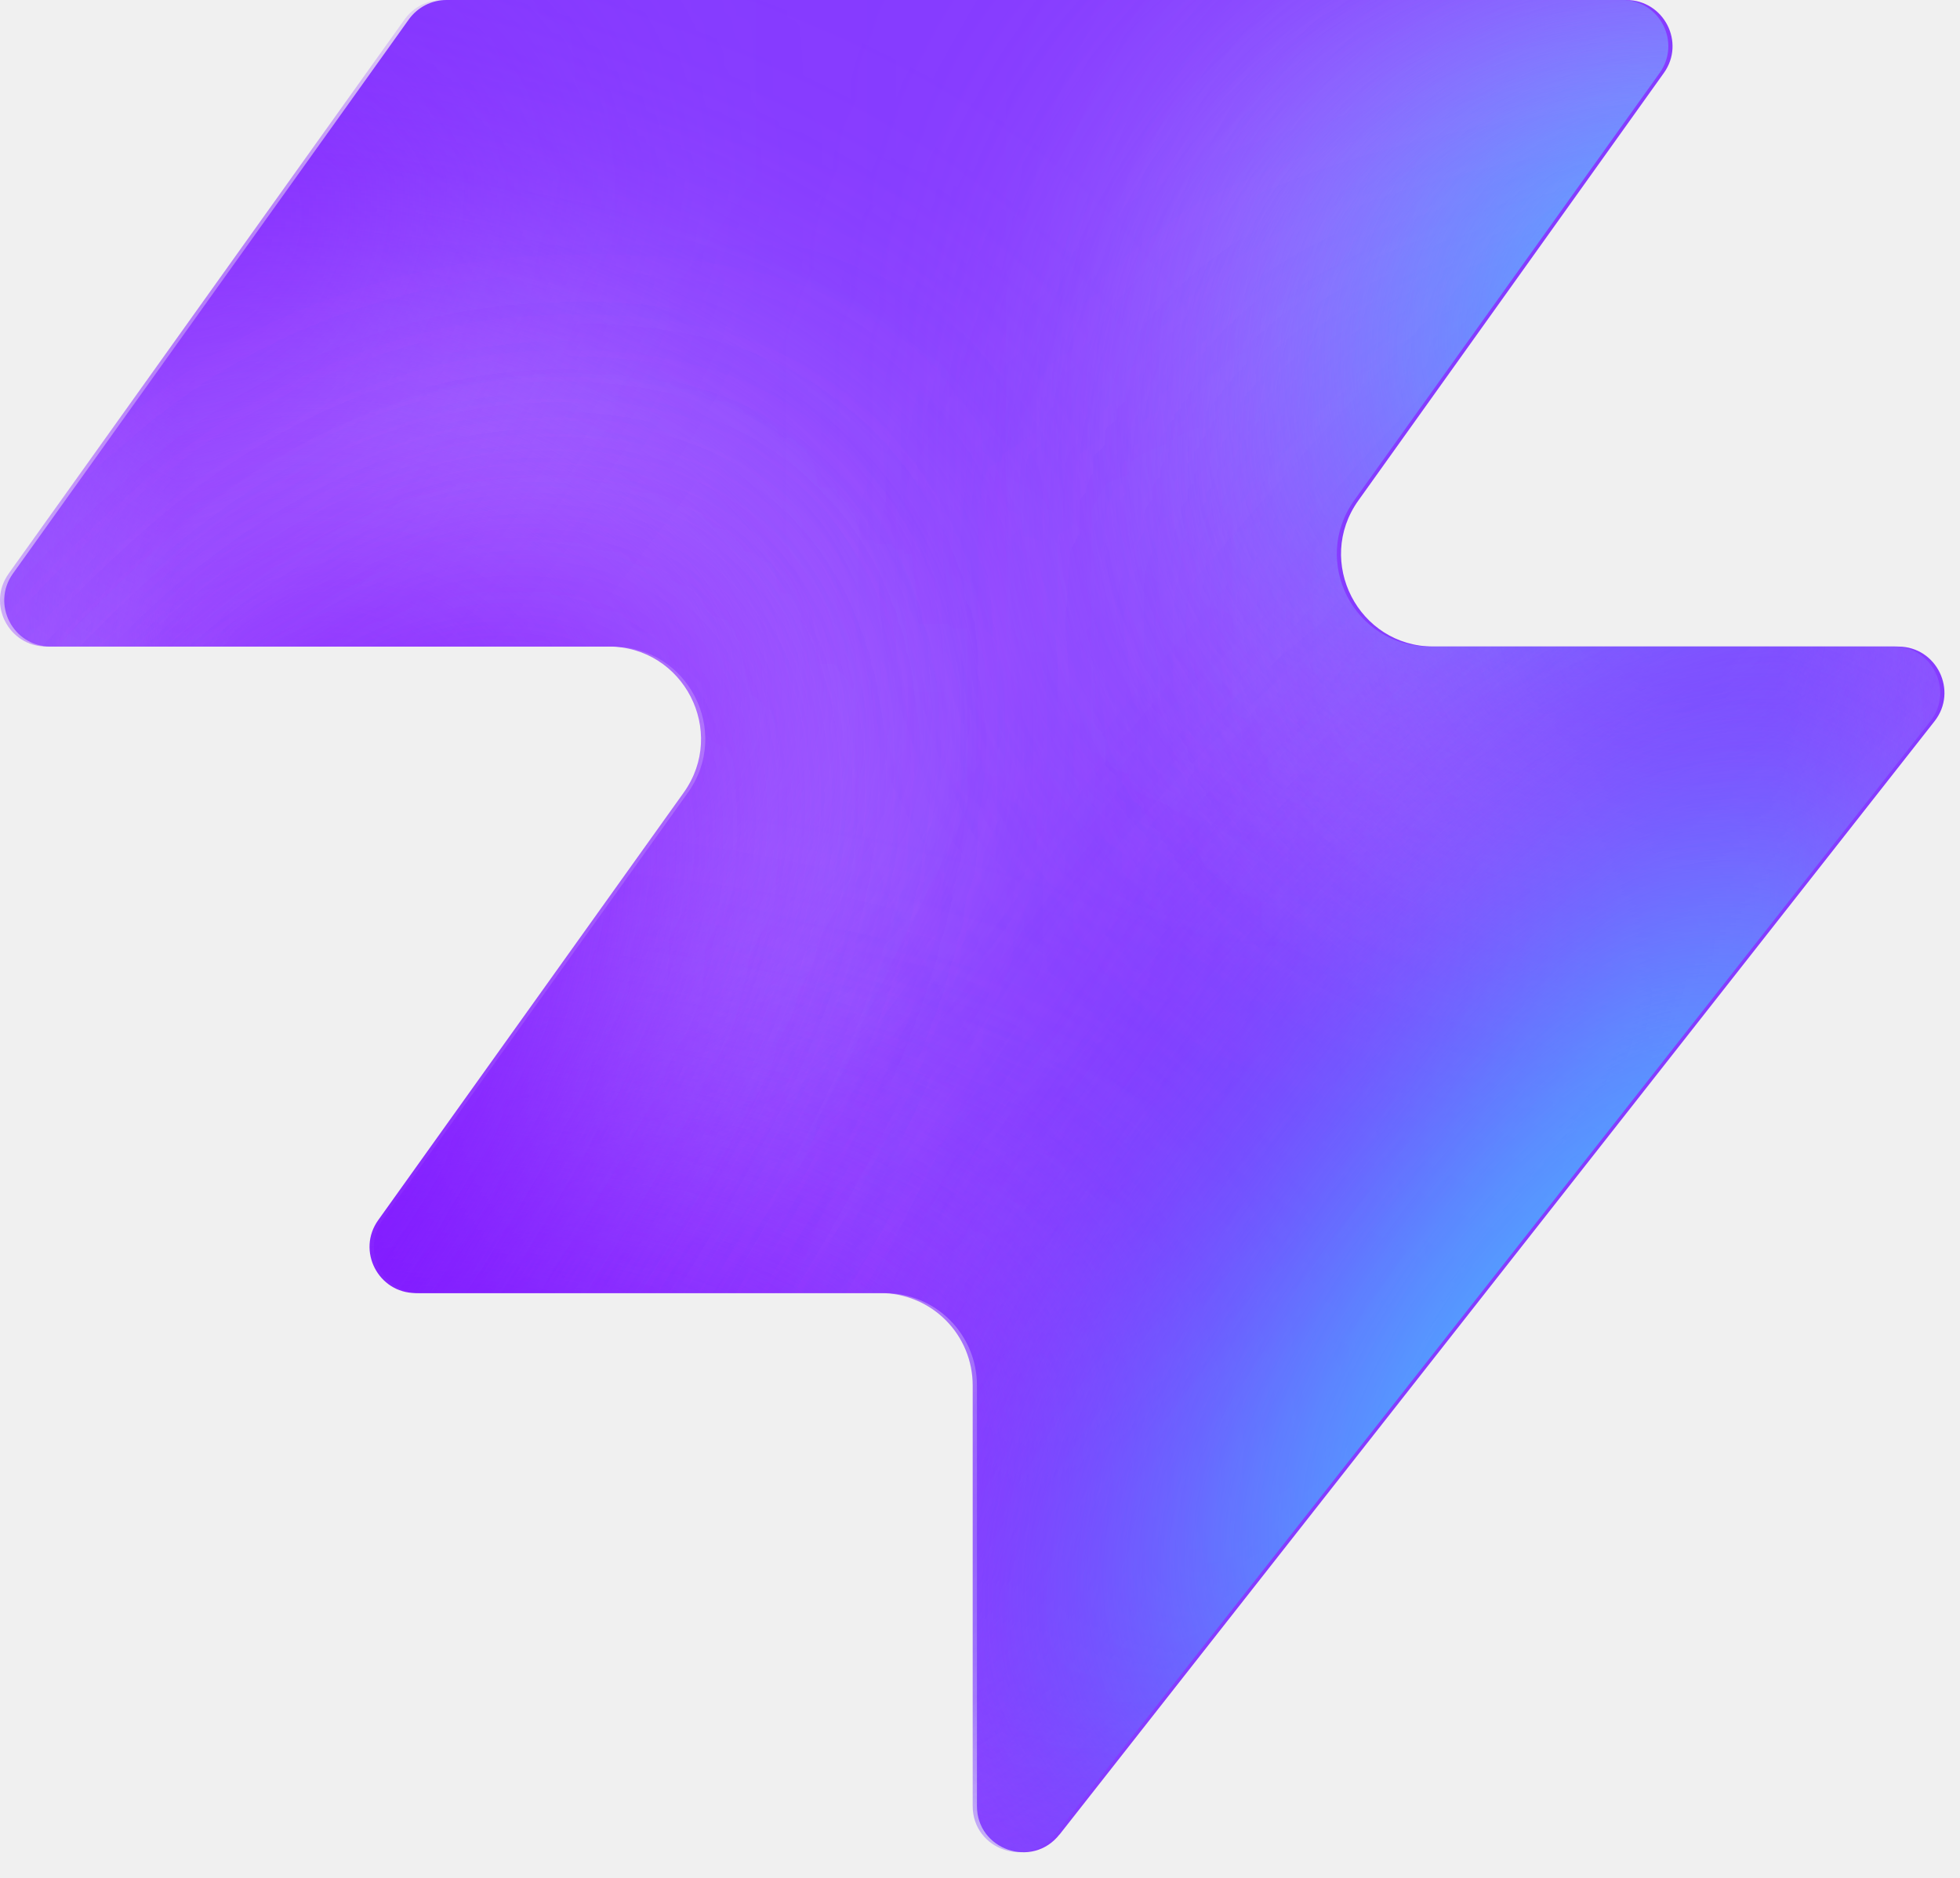
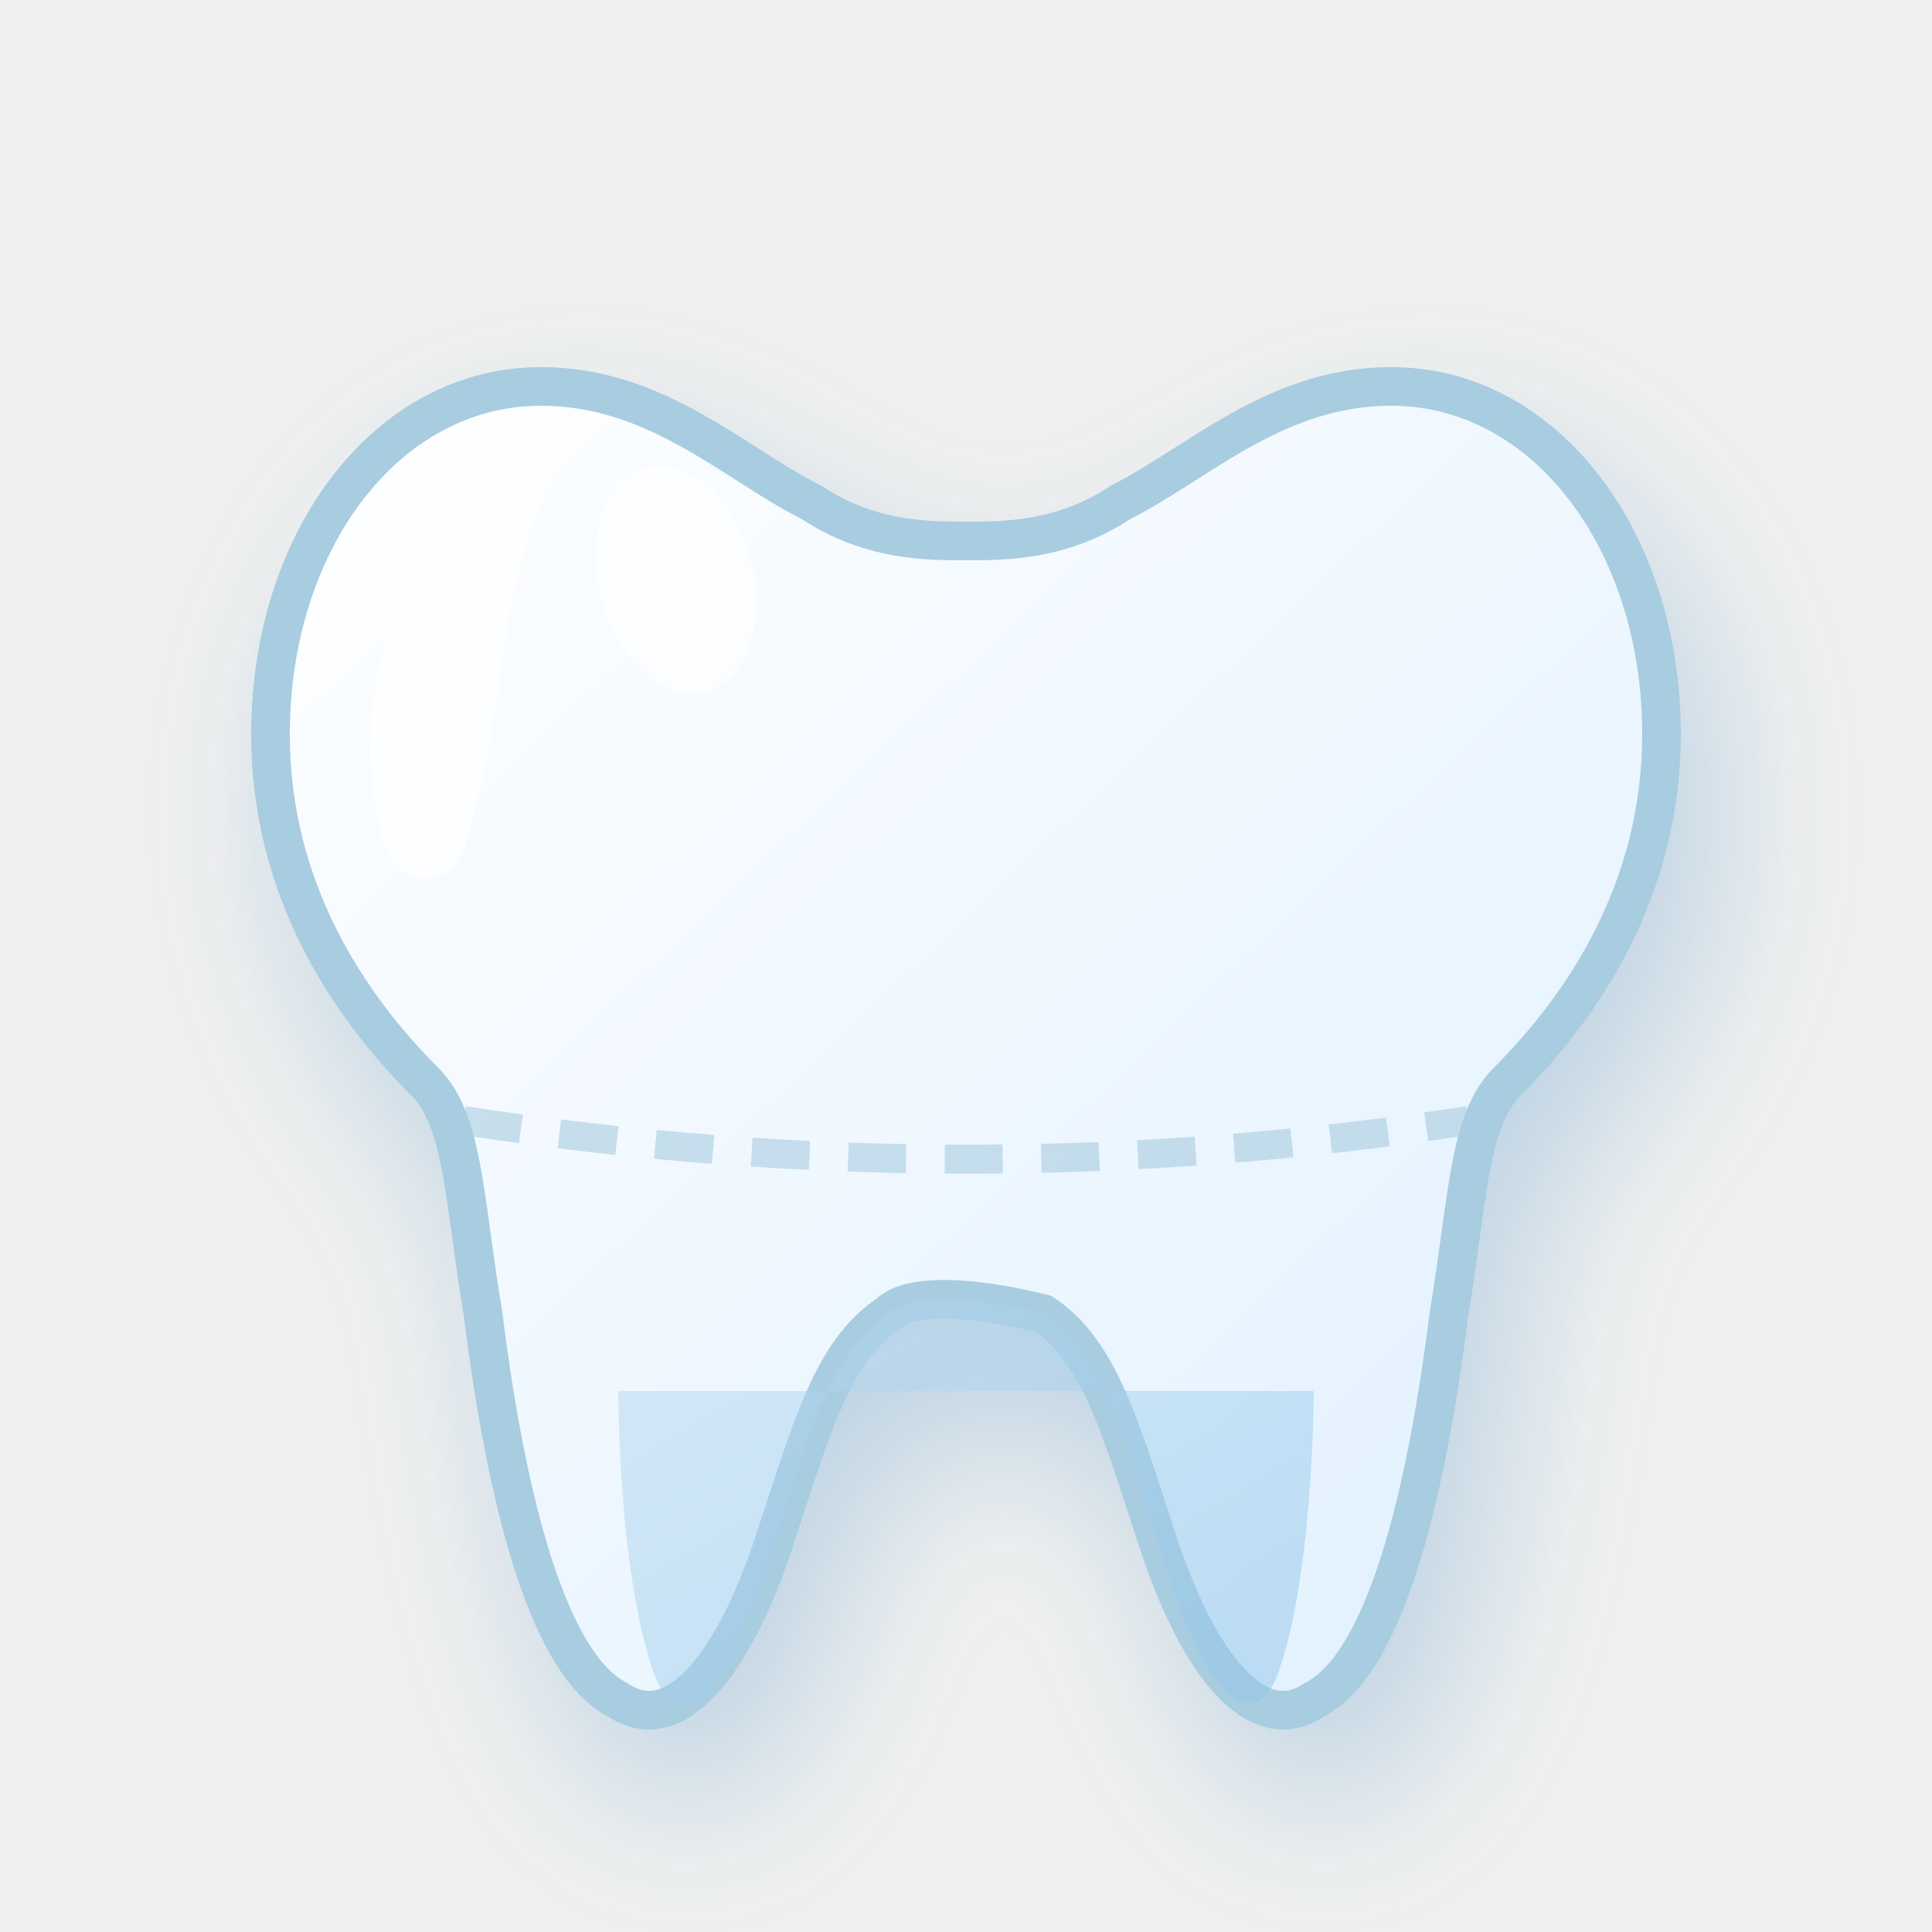
- <svg xmlns="http://www.w3.org/2000/svg" width="48" height="46" fill="none" viewBox="0 0 48 46">
-   <path fill="#863bff" d="M25.946 44.938c-.664.845-2.021.375-2.021-.698V33.937a2.26 2.26 0 0 0-2.262-2.262H10.287c-.92 0-1.456-1.04-.92-1.788l7.48-10.471c1.07-1.497 0-3.578-1.842-3.578H1.237c-.92 0-1.456-1.04-.92-1.788L10.013.474c.214-.297.556-.474.92-.474h28.894c.92 0 1.456 1.04.92 1.788l-7.48 10.471c-1.07 1.498 0 3.579 1.842 3.579h11.377c.943 0 1.473 1.088.89 1.83L25.947 44.94z" style="fill:#863bff;fill:color(display-p3 .525 .23 1);fill-opacity:1" />
-   <mask id="a" width="48" height="46" x="0" y="0" maskUnits="userSpaceOnUse" style="mask-type:alpha">
-     <path fill="#000" d="M25.842 44.938c-.664.844-2.021.375-2.021-.698V33.937a2.26 2.26 0 0 0-2.262-2.262H10.183c-.92 0-1.456-1.04-.92-1.788l7.48-10.471c1.07-1.498 0-3.579-1.842-3.579H1.133c-.92 0-1.456-1.04-.92-1.787L9.91.473c.214-.297.556-.474.92-.474h28.894c.92 0 1.456 1.04.92 1.788l-7.48 10.471c-1.07 1.498 0 3.578 1.842 3.578h11.377c.943 0 1.473 1.088.89 1.832L25.843 44.94z" style="fill:#000;fill-opacity:1" />
-   </mask>
-   <g mask="url(#a)">
-     <g filter="url(#b)">
-       <ellipse cx="5.508" cy="14.704" fill="#ede6ff" rx="5.508" ry="14.704" style="fill:#ede6ff;fill:color(display-p3 .927 .903 1);fill-opacity:1" transform="matrix(.00324 1 1 -.00324 -4.47 31.516)" />
-     </g>
-     <g filter="url(#c)">
-       <ellipse cx="10.399" cy="29.851" fill="#ede6ff" rx="10.399" ry="29.851" style="fill:#ede6ff;fill:color(display-p3 .927 .903 1);fill-opacity:1" transform="matrix(.00324 1 1 -.00324 -39.328 7.883)" />
-     </g>
-     <g filter="url(#d)">
-       <ellipse cx="5.508" cy="30.487" fill="#7e14ff" rx="5.508" ry="30.487" style="fill:#7e14ff;fill:color(display-p3 .492 .077 1);fill-opacity:1" transform="rotate(89.814 -25.913 -14.639)scale(1 -1)" />
-     </g>
-     <g filter="url(#e)">
-       <ellipse cx="5.508" cy="30.599" fill="#7e14ff" rx="5.508" ry="30.599" style="fill:#7e14ff;fill:color(display-p3 .492 .077 1);fill-opacity:1" transform="rotate(89.814 -32.644 -3.334)scale(1 -1)" />
-     </g>
-     <g filter="url(#f)">
-       <ellipse cx="5.508" cy="30.599" fill="#7e14ff" rx="5.508" ry="30.599" style="fill:#7e14ff;fill:color(display-p3 .492 .077 1);fill-opacity:1" transform="matrix(.00324 1 1 -.00324 -34.34 30.47)" />
-     </g>
-     <g filter="url(#g)">
-       <ellipse cx="14.072" cy="22.078" fill="#ede6ff" rx="14.072" ry="22.078" style="fill:#ede6ff;fill:color(display-p3 .927 .903 1);fill-opacity:1" transform="rotate(93.35 24.506 48.493)scale(-1 1)" />
-     </g>
-     <g filter="url(#h)">
-       <ellipse cx="3.47" cy="21.501" fill="#7e14ff" rx="3.47" ry="21.501" style="fill:#7e14ff;fill:color(display-p3 .492 .077 1);fill-opacity:1" transform="rotate(89.009 28.708 47.59)scale(-1 1)" />
-     </g>
-     <g filter="url(#i)">
-       <ellipse cx="3.47" cy="21.501" fill="#7e14ff" rx="3.47" ry="21.501" style="fill:#7e14ff;fill:color(display-p3 .492 .077 1);fill-opacity:1" transform="rotate(89.009 28.708 47.59)scale(-1 1)" />
-     </g>
-     <g filter="url(#j)">
-       <ellipse cx=".387" cy="8.972" fill="#7e14ff" rx="4.407" ry="29.108" style="fill:#7e14ff;fill:color(display-p3 .492 .077 1);fill-opacity:1" transform="rotate(39.51 .387 8.972)" />
-     </g>
-     <g filter="url(#k)">
-       <ellipse cx="47.523" cy="-6.092" fill="#7e14ff" rx="4.407" ry="29.108" style="fill:#7e14ff;fill:color(display-p3 .492 .077 1);fill-opacity:1" transform="rotate(37.892 47.523 -6.092)" />
-     </g>
-     <g filter="url(#l)">
-       <ellipse cx="41.412" cy="6.333" fill="#47bfff" rx="5.971" ry="9.665" style="fill:#47bfff;fill:color(display-p3 .28 .748 1);fill-opacity:1" transform="rotate(37.892 41.412 6.333)" />
-     </g>
-     <g filter="url(#m)">
-       <ellipse cx="-1.879" cy="38.332" fill="#7e14ff" rx="4.407" ry="29.108" style="fill:#7e14ff;fill:color(display-p3 .492 .077 1);fill-opacity:1" transform="rotate(37.892 -1.88 38.332)" />
-     </g>
-     <g filter="url(#n)">
-       <ellipse cx="-1.879" cy="38.332" fill="#7e14ff" rx="4.407" ry="29.108" style="fill:#7e14ff;fill:color(display-p3 .492 .077 1);fill-opacity:1" transform="rotate(37.892 -1.88 38.332)" />
-     </g>
-     <g filter="url(#o)">
-       <ellipse cx="35.651" cy="29.907" fill="#7e14ff" rx="4.407" ry="29.108" style="fill:#7e14ff;fill:color(display-p3 .492 .077 1);fill-opacity:1" transform="rotate(37.892 35.651 29.907)" />
-     </g>
-     <g filter="url(#p)">
-       <ellipse cx="38.418" cy="32.4" fill="#47bfff" rx="5.971" ry="15.297" style="fill:#47bfff;fill:color(display-p3 .28 .748 1);fill-opacity:1" transform="rotate(37.892 38.418 32.4)" />
-     </g>
-   </g>
+ <svg xmlns="http://www.w3.org/2000/svg" viewBox="0 0 100 100" width="100" height="100">
  <defs>
-     <filter id="b" width="60.045" height="41.654" x="-19.77" y="16.149" color-interpolation-filters="sRGB" filterUnits="userSpaceOnUse">
-       <feFlood flood-opacity="0" result="BackgroundImageFix" />
-       <feBlend in="SourceGraphic" in2="BackgroundImageFix" result="shape" />
-       <feGaussianBlur result="effect1_foregroundBlur_2002_17158" stdDeviation="7.659" />
+     <linearGradient id="toothGrad" x1="0%" y1="0%" x2="100%" y2="100%">
+       <stop offset="0%" style="stop-color:#ffffff;stop-opacity:1" />
+       <stop offset="100%" style="stop-color:#dff0ff;stop-opacity:1" />
+     </linearGradient>
+     <linearGradient id="shadowGrad" x1="0%" y1="0%" x2="100%" y2="100%">
+       <stop offset="0%" style="stop-color:#b8d9f0;stop-opacity:1" />
+       <stop offset="100%" style="stop-color:#8ec4e8;stop-opacity:1" />
+     </linearGradient>
+     <filter id="glow">
+       <feGaussianBlur stdDeviation="2" result="coloredBlur" />
+       <feMerge>
+         <feMergeNode in="coloredBlur" />
+         <feMergeNode in="SourceGraphic" />
+       </feMerge>
    </filter>
-     <filter id="c" width="90.34" height="51.437" x="-54.613" y="-7.533" color-interpolation-filters="sRGB" filterUnits="userSpaceOnUse">
-       <feFlood flood-opacity="0" result="BackgroundImageFix" />
-       <feBlend in="SourceGraphic" in2="BackgroundImageFix" result="shape" />
-       <feGaussianBlur result="effect1_foregroundBlur_2002_17158" stdDeviation="7.659" />
-     </filter>
-     <filter id="d" width="79.355" height="29.4" x="-49.64" y="2.03" color-interpolation-filters="sRGB" filterUnits="userSpaceOnUse">
-       <feFlood flood-opacity="0" result="BackgroundImageFix" />
-       <feBlend in="SourceGraphic" in2="BackgroundImageFix" result="shape" />
-       <feGaussianBlur result="effect1_foregroundBlur_2002_17158" stdDeviation="4.596" />
-     </filter>
-     <filter id="e" width="79.579" height="29.4" x="-45.045" y="20.029" color-interpolation-filters="sRGB" filterUnits="userSpaceOnUse">
-       <feFlood flood-opacity="0" result="BackgroundImageFix" />
-       <feBlend in="SourceGraphic" in2="BackgroundImageFix" result="shape" />
-       <feGaussianBlur result="effect1_foregroundBlur_2002_17158" stdDeviation="4.596" />
-     </filter>
-     <filter id="f" width="79.579" height="29.4" x="-43.513" y="21.178" color-interpolation-filters="sRGB" filterUnits="userSpaceOnUse">
-       <feFlood flood-opacity="0" result="BackgroundImageFix" />
-       <feBlend in="SourceGraphic" in2="BackgroundImageFix" result="shape" />
-       <feGaussianBlur result="effect1_foregroundBlur_2002_17158" stdDeviation="4.596" />
-     </filter>
-     <filter id="g" width="74.749" height="58.852" x="15.756" y="-17.901" color-interpolation-filters="sRGB" filterUnits="userSpaceOnUse">
-       <feFlood flood-opacity="0" result="BackgroundImageFix" />
-       <feBlend in="SourceGraphic" in2="BackgroundImageFix" result="shape" />
-       <feGaussianBlur result="effect1_foregroundBlur_2002_17158" stdDeviation="7.659" />
-     </filter>
-     <filter id="h" width="61.377" height="25.362" x="23.548" y="2.284" color-interpolation-filters="sRGB" filterUnits="userSpaceOnUse">
-       <feFlood flood-opacity="0" result="BackgroundImageFix" />
-       <feBlend in="SourceGraphic" in2="BackgroundImageFix" result="shape" />
-       <feGaussianBlur result="effect1_foregroundBlur_2002_17158" stdDeviation="4.596" />
-     </filter>
-     <filter id="i" width="61.377" height="25.362" x="23.548" y="2.284" color-interpolation-filters="sRGB" filterUnits="userSpaceOnUse">
-       <feFlood flood-opacity="0" result="BackgroundImageFix" />
-       <feBlend in="SourceGraphic" in2="BackgroundImageFix" result="shape" />
-       <feGaussianBlur result="effect1_foregroundBlur_2002_17158" stdDeviation="4.596" />
-     </filter>
-     <filter id="j" width="56.045" height="63.649" x="-27.636" y="-22.853" color-interpolation-filters="sRGB" filterUnits="userSpaceOnUse">
-       <feFlood flood-opacity="0" result="BackgroundImageFix" />
-       <feBlend in="SourceGraphic" in2="BackgroundImageFix" result="shape" />
-       <feGaussianBlur result="effect1_foregroundBlur_2002_17158" stdDeviation="4.596" />
-     </filter>
-     <filter id="k" width="54.814" height="64.646" x="20.116" y="-38.415" color-interpolation-filters="sRGB" filterUnits="userSpaceOnUse">
-       <feFlood flood-opacity="0" result="BackgroundImageFix" />
-       <feBlend in="SourceGraphic" in2="BackgroundImageFix" result="shape" />
-       <feGaussianBlur result="effect1_foregroundBlur_2002_17158" stdDeviation="4.596" />
-     </filter>
-     <filter id="l" width="33.541" height="35.313" x="24.641" y="-11.323" color-interpolation-filters="sRGB" filterUnits="userSpaceOnUse">
-       <feFlood flood-opacity="0" result="BackgroundImageFix" />
-       <feBlend in="SourceGraphic" in2="BackgroundImageFix" result="shape" />
-       <feGaussianBlur result="effect1_foregroundBlur_2002_17158" stdDeviation="4.596" />
-     </filter>
-     <filter id="m" width="54.814" height="64.646" x="-29.286" y="6.009" color-interpolation-filters="sRGB" filterUnits="userSpaceOnUse">
-       <feFlood flood-opacity="0" result="BackgroundImageFix" />
-       <feBlend in="SourceGraphic" in2="BackgroundImageFix" result="shape" />
-       <feGaussianBlur result="effect1_foregroundBlur_2002_17158" stdDeviation="4.596" />
-     </filter>
-     <filter id="n" width="54.814" height="64.646" x="-29.286" y="6.009" color-interpolation-filters="sRGB" filterUnits="userSpaceOnUse">
-       <feFlood flood-opacity="0" result="BackgroundImageFix" />
-       <feBlend in="SourceGraphic" in2="BackgroundImageFix" result="shape" />
-       <feGaussianBlur result="effect1_foregroundBlur_2002_17158" stdDeviation="4.596" />
-     </filter>
-     <filter id="o" width="54.814" height="64.646" x="8.244" y="-2.416" color-interpolation-filters="sRGB" filterUnits="userSpaceOnUse">
-       <feFlood flood-opacity="0" result="BackgroundImageFix" />
-       <feBlend in="SourceGraphic" in2="BackgroundImageFix" result="shape" />
-       <feGaussianBlur result="effect1_foregroundBlur_2002_17158" stdDeviation="4.596" />
-     </filter>
-     <filter id="p" width="39.409" height="43.623" x="18.713" y="10.588" color-interpolation-filters="sRGB" filterUnits="userSpaceOnUse">
-       <feFlood flood-opacity="0" result="BackgroundImageFix" />
-       <feBlend in="SourceGraphic" in2="BackgroundImageFix" result="shape" />
-       <feGaussianBlur result="effect1_foregroundBlur_2002_17158" stdDeviation="4.596" />
+     <filter id="shadow" x="-20%" y="-20%" width="140%" height="140%">
+       <feDropShadow dx="2" dy="4" stdDeviation="4" flood-color="#4a90c4" flood-opacity="0.3" />
    </filter>
  </defs>
+   <g filter="url(#shadow)">
+     <path d="       M 28 20       C 20 20, 14 28, 14 38       C 14 46, 18 52, 22 56       C 24 58, 24 62, 25 68       C 26 76, 28 86, 32 88       C 35 90, 38 86, 40 80       C 42 74, 43 70, 46 68       C 47 67, 50 67, 54 68       C 57 70, 58 74, 60 80       C 62 86, 65 90, 68 88       C 72 86, 74 76, 75 68       C 76 62, 76 58, 78 56       C 82 52, 86 46, 86 38       C 86 28, 80 20, 72 20       C 66 20, 62 24, 58 26       C 55 28, 52 28, 50 28       C 48 28, 45 28, 42 26       C 38 24, 34 20, 28 20       Z     " fill="url(#toothGrad)" stroke="#a8cce0" stroke-width="2" />
+     <path d="       M 32 72       C 32 72, 32 82, 34 87       C 35.5 90, 38 87, 40 80       C 42 74, 43 70, 46 68       C 47 67, 50 67, 54 68       C 57 70, 58 74, 60 80       C 62 87, 64.5 90, 66 87       C 68 82, 68 72, 68 72       Z     " fill="url(#shadowGrad)" opacity="0.5" />
+     <path d="       M 22 28       C 20 32, 18 38, 20 44       C 21 46, 23 46, 24 44       C 26 38, 26 30, 28 26       C 29 24, 27 24, 25 25       C 23 26, 22 27, 22 28       Z     " fill="white" opacity="0.7" />
+     <ellipse cx="35" cy="30" rx="4" ry="6" fill="white" opacity="0.5" transform="rotate(-15, 35, 30)" />
+     <path d="M 24 58 Q 50 62 76 58" fill="none" stroke="#a8cce0" stroke-width="1.5" stroke-dasharray="3,2" opacity="0.6" />
+   </g>
</svg>
